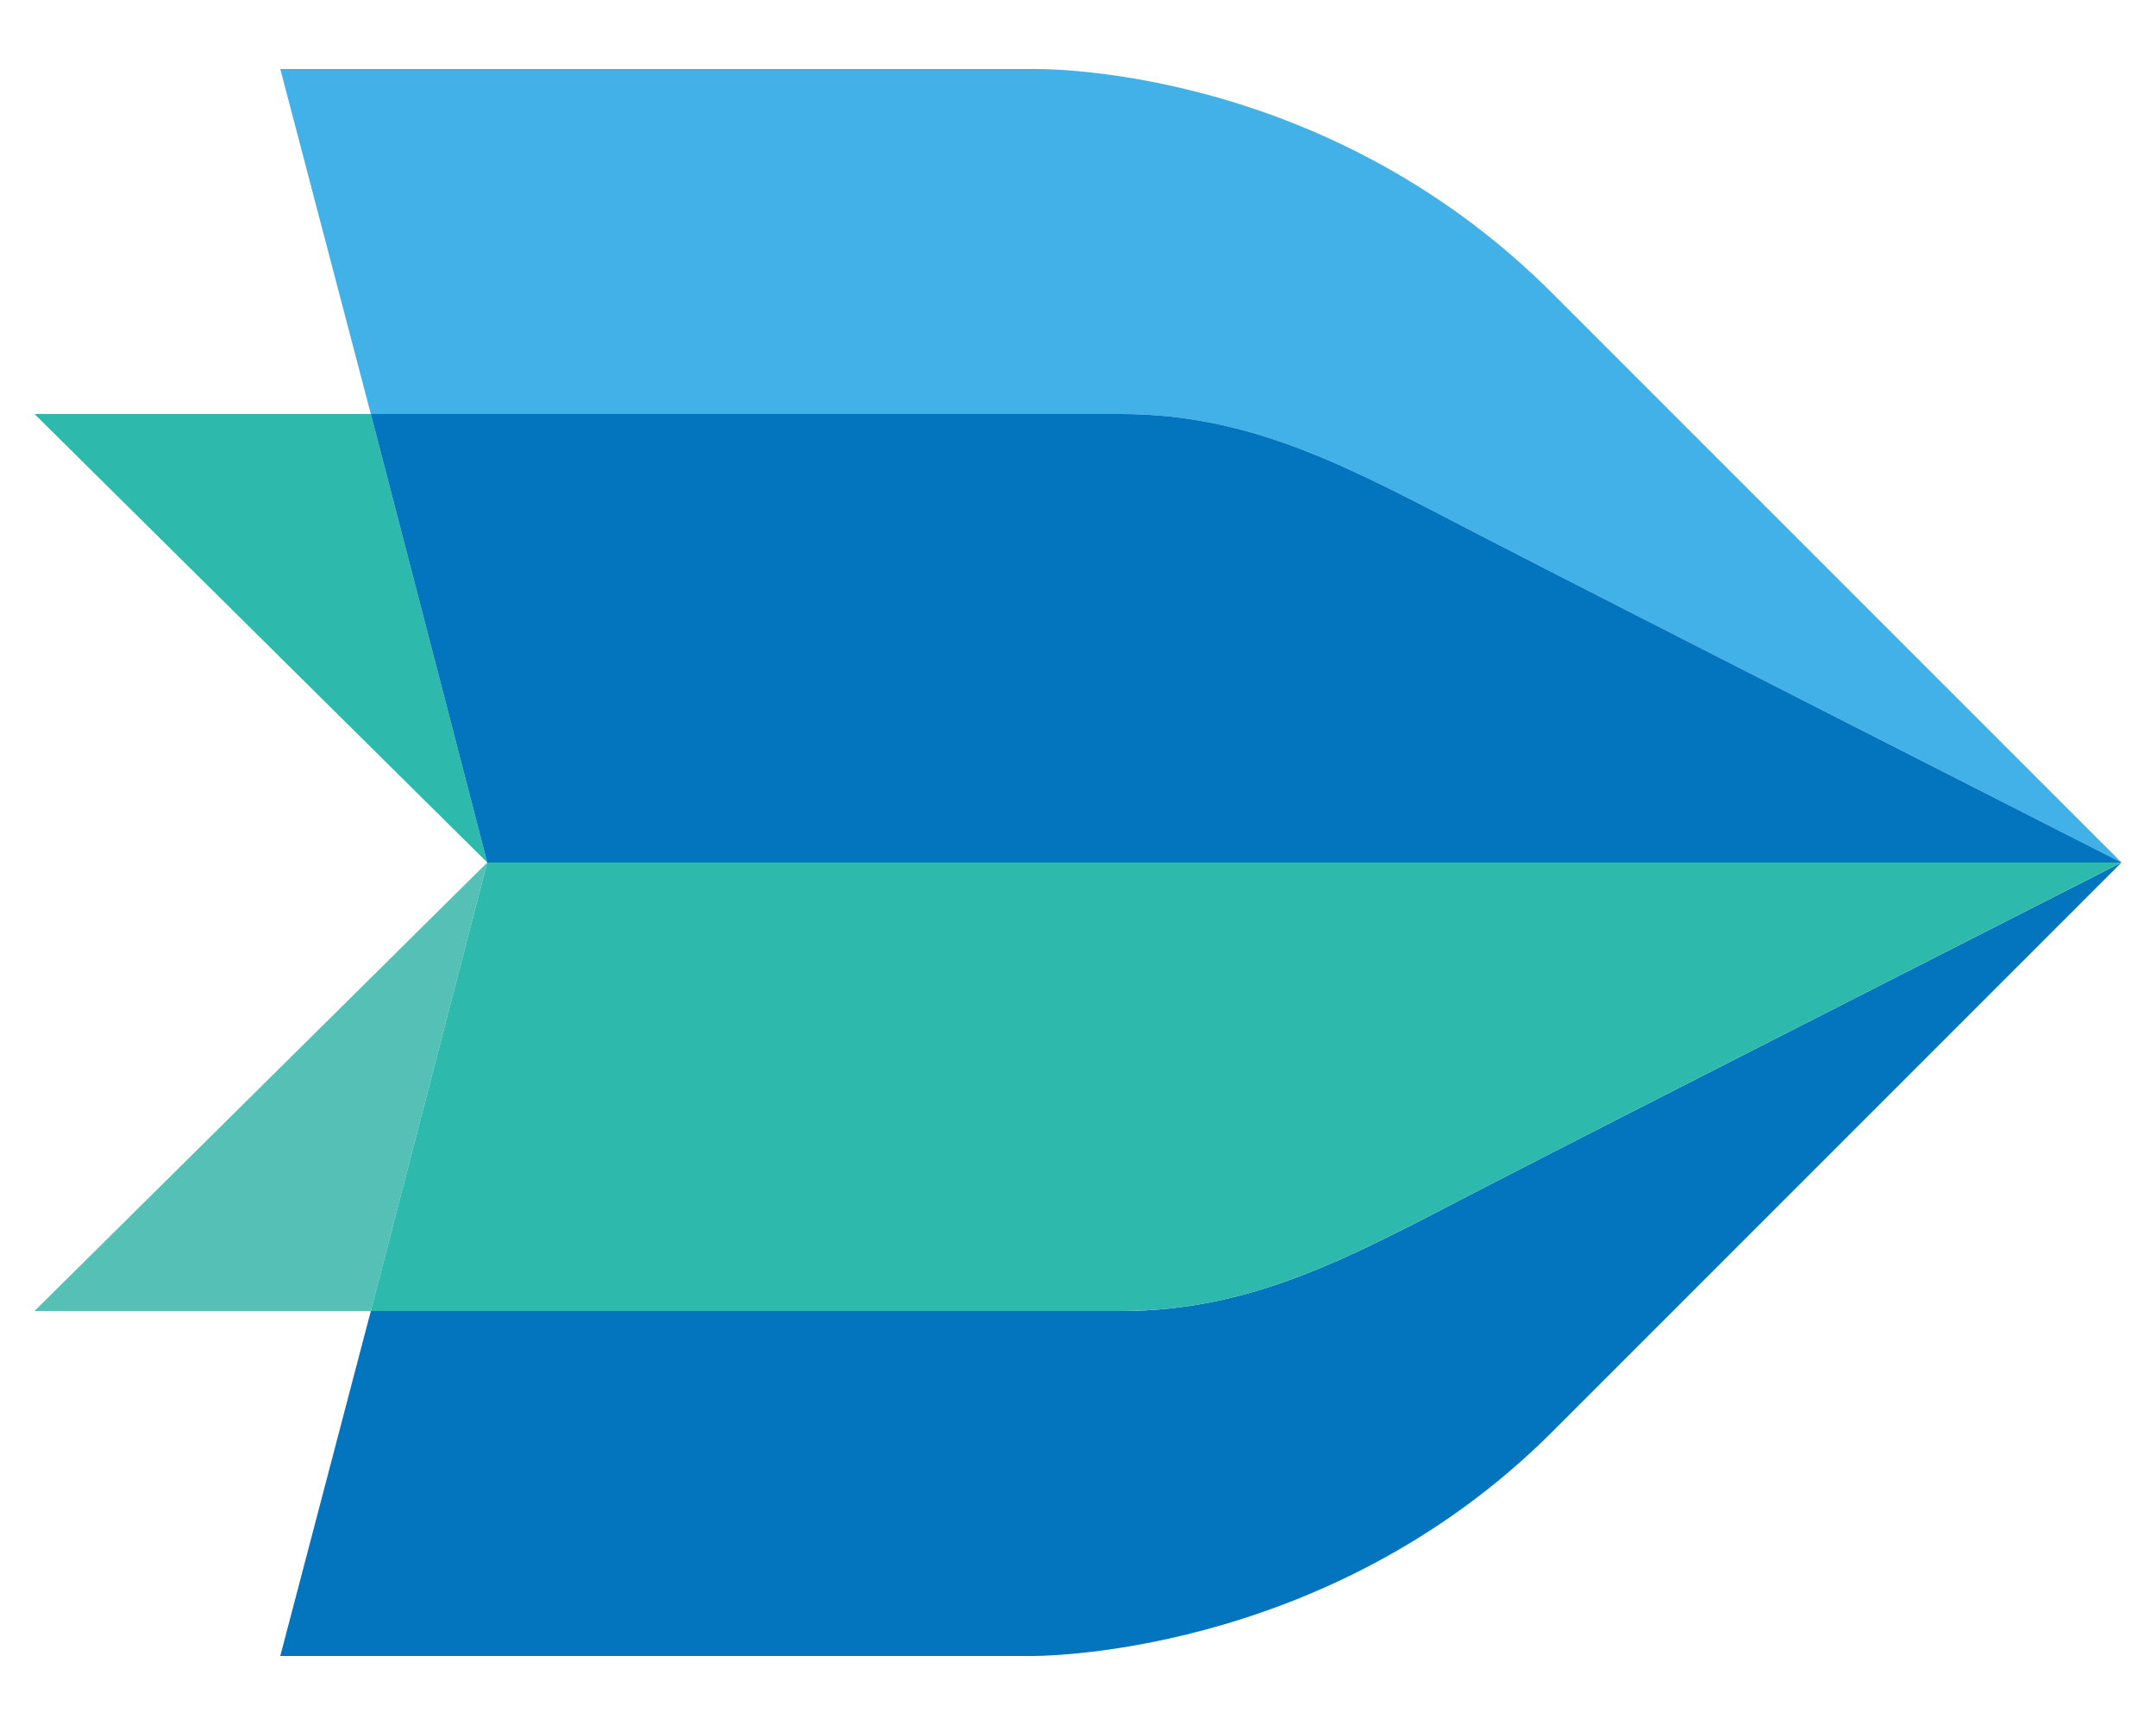
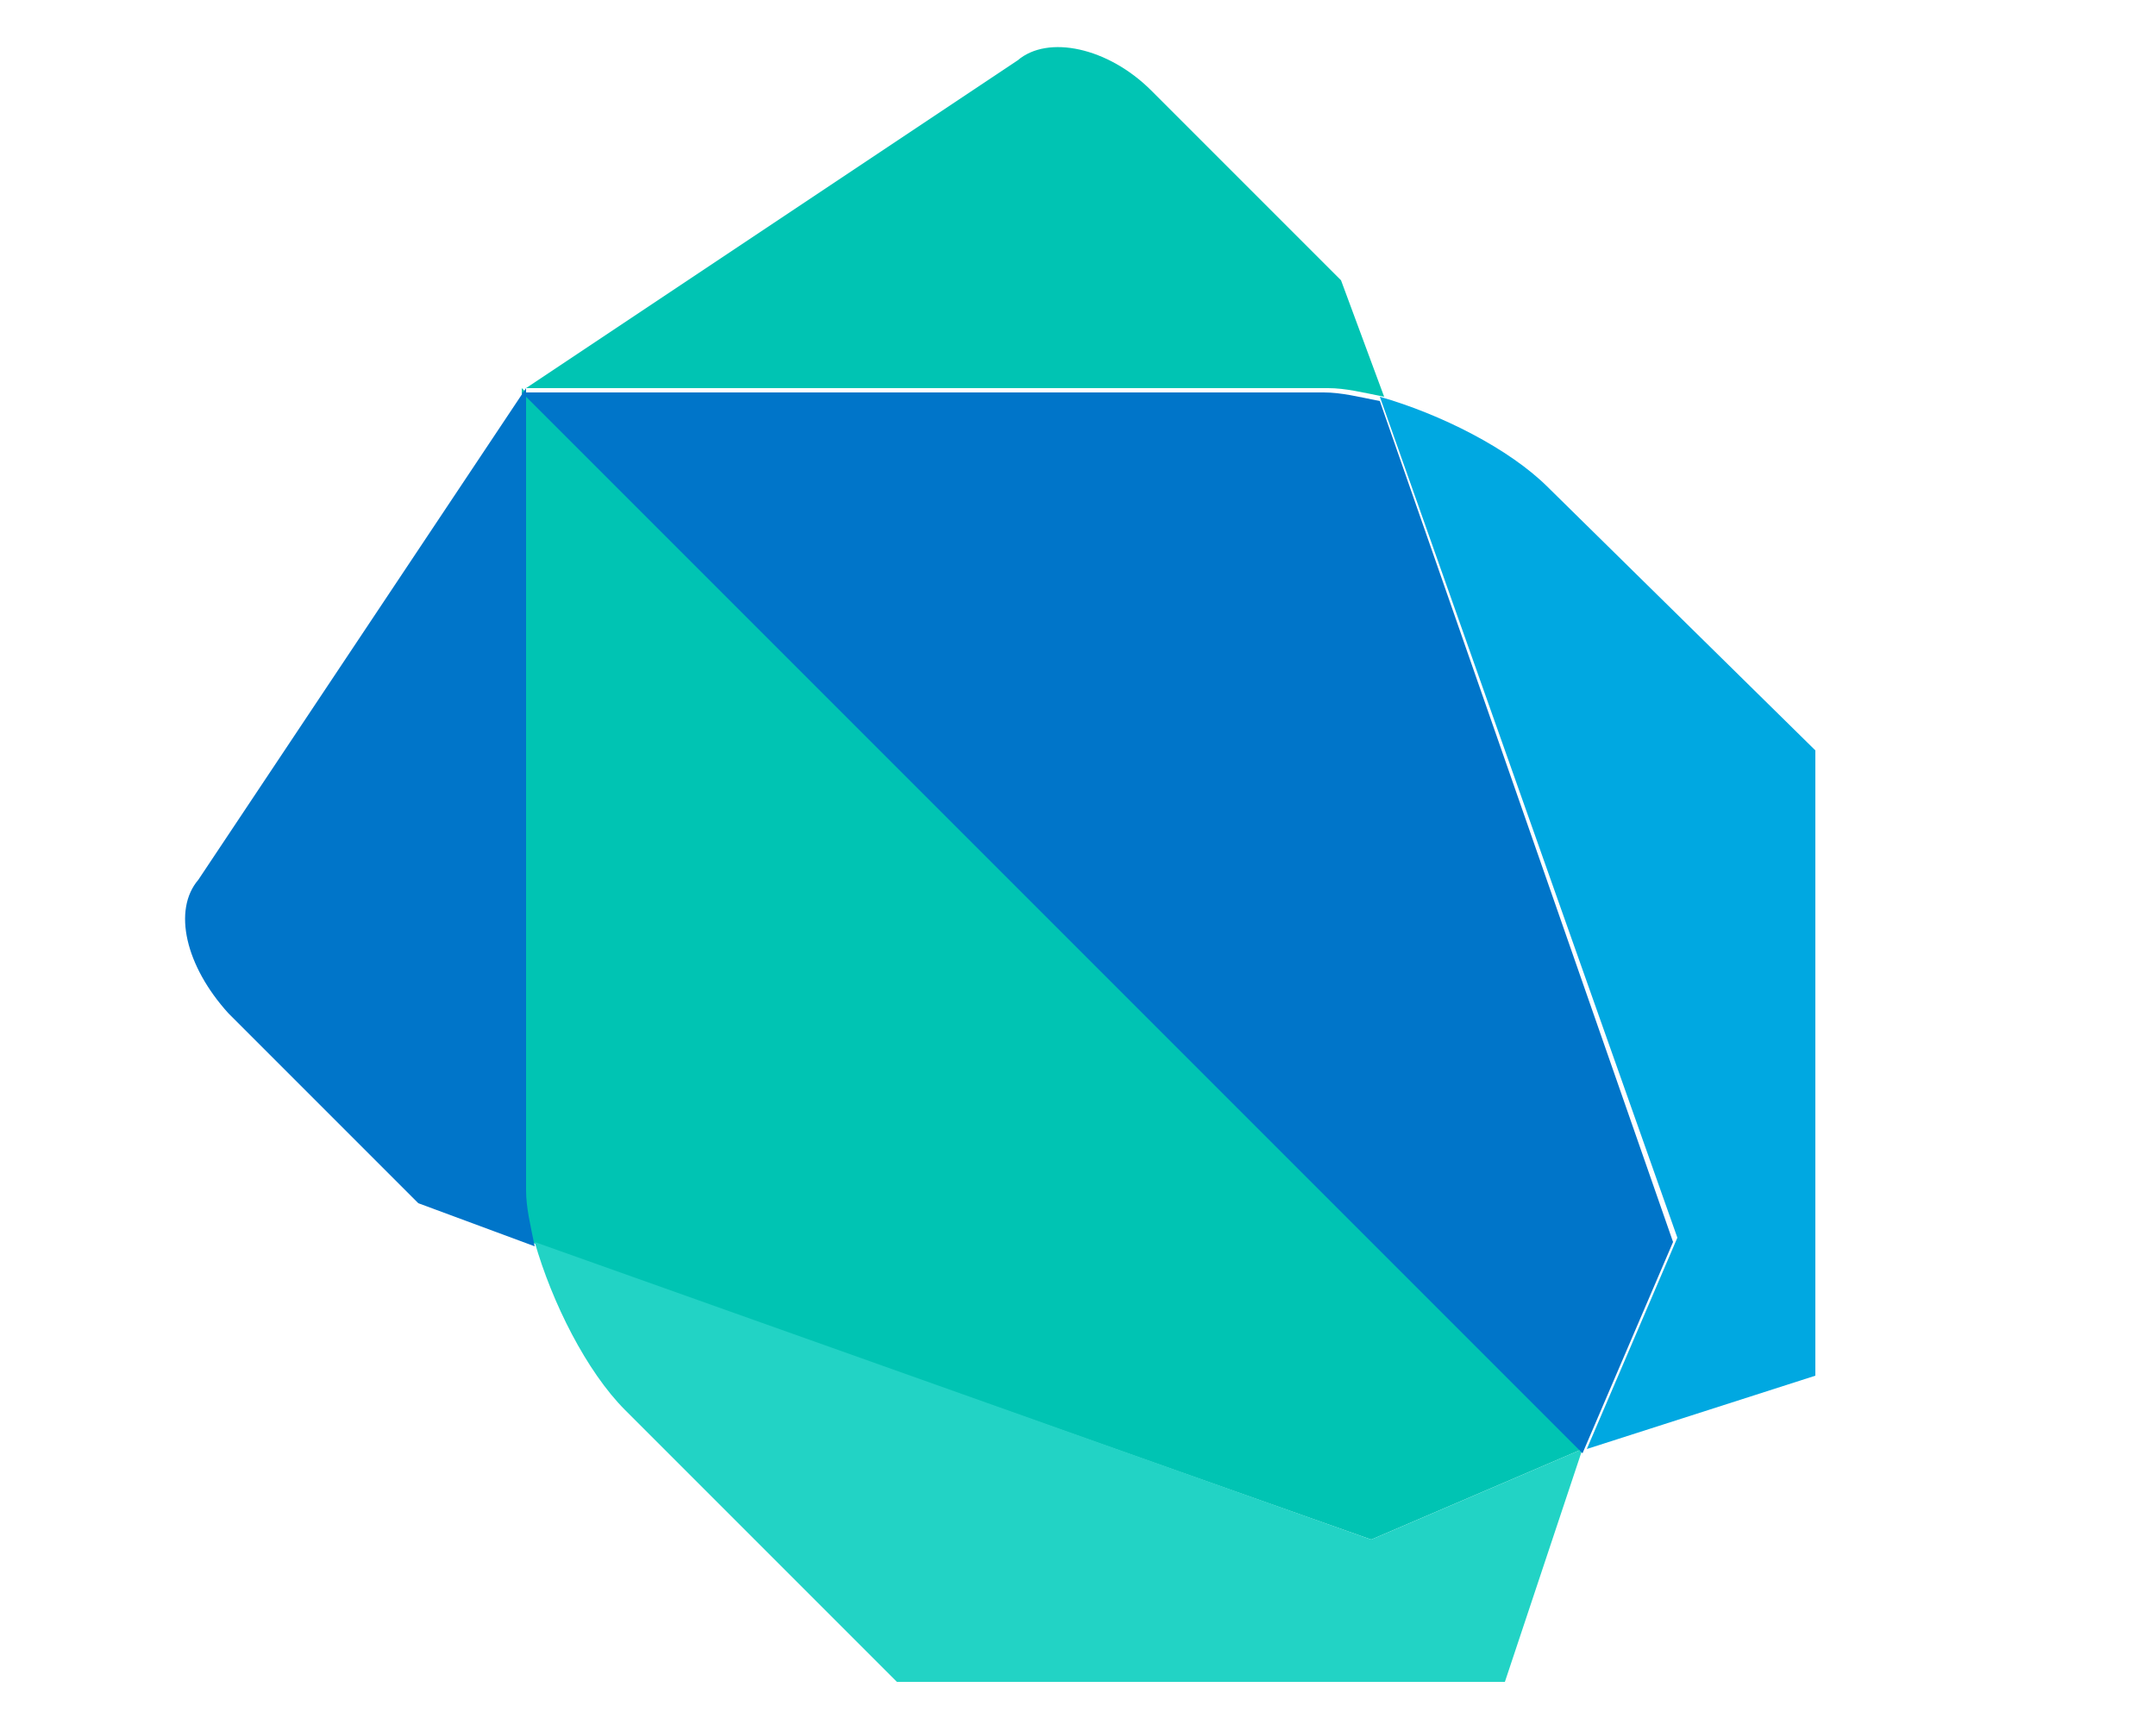
- <svg xmlns="http://www.w3.org/2000/svg" version="1.1" id="Layer_1" x="0px" y="0px" viewBox="0 0 50 40" style="enable-background:new 0 0 50 40;" xml:space="preserve">
+ <svg xmlns="http://www.w3.org/2000/svg" version="1.1" id="Layer_1" x="0px" y="0px" viewBox="-124 131 50 40" style="enable-background:new -124 131 50 40;" xml:space="preserve">
  <style type="text/css">
- 	.st0{fill:#42B1E8;}
- 	.st1{fill:#2DBAAC;}
- 	.st2{fill:#0375BF;}
- 	.st3{fill:#54C0B6;}
+ 	.st0{fill:#00C4B3;}
+ 	.st1{fill:#22D3C5;}
+ 	.st2{fill:#0075C9;}
+ 	.st3{fill:#00A8E1;}
</style>
  <g>
-     <g>
-       <path class="st0" d="M34.3,12.4c2.9,1.5,14.9,7.6,14.9,7.6S39,9.8,36,6.8c-5.4-5.4-12.1-5.2-12.1-5.2c-6,0-17.4,0-17.4,0l2.1,8    c6.7,0,15.5,0,17.4,0C29.1,9.6,31.4,10.9,34.3,12.4z" />
-       <path class="st1" d="M0.8,9.6L11.3,20L8.6,9.6C4.2,9.6,0.8,9.6,0.8,9.6z" />
-       <path class="st2" d="M34.3,12.4c-2.9-1.5-5.2-2.8-8.3-2.8c-1.9,0-10.7,0-17.4,0L11.3,20h37.9C49.2,20,37.2,13.9,34.3,12.4z" />
-       <path class="st2" d="M34.3,27.6c-2.9,1.5-5.2,2.8-8.3,2.8c-1.9,0-10.7,0-17.4,0l-2.1,8c0,0,11.3,0,17.4,0c0,0,6.8,0.1,12.1-5.2    c3-3,13.2-13.2,13.2-13.2S37.2,26.1,34.3,27.6z" />
-       <path class="st3" d="M0.8,30.4c0,0,3.5,0,7.8,0L11.3,20L0.8,30.4z" />
-       <path class="st1" d="M34.3,27.6c2.9-1.5,14.9-7.6,14.9-7.6H11.3L8.6,30.4c6.7,0,15.5,0,17.4,0C29.1,30.4,31.4,29.1,34.3,27.6z" />
-     </g>
+     <path class="st0" d="M-109.4,142.5l-2.5-2.5v17.7l0,0.8c0,0.4,0.1,0.8,0.2,1.3l19.5,6.9l4.9-2.1l0,0L-109.4,142.5z" />
+     <path class="st1" d="M-111.6,159.9L-111.6,159.9L-111.6,159.9L-111.6,159.9z M-87.3,164.6l-4.9,2.1l-19.4-6.9   c0.4,1.4,1.2,3,2.1,3.9l6.3,6.3l14.1,0L-87.3,164.6L-87.3,164.6z" />
+     <path class="st2" d="M-111.8,140l-7.6,11.4c-0.6,0.7-0.3,2,0.7,3.1l4.4,4.4l2.7,1c-0.1-0.5-0.2-0.9-0.2-1.3l0-0.8L-111.8,140   L-111.8,140z" />
+     <path class="st2" d="M-92,140.3c-0.5-0.1-0.9-0.2-1.3-0.2l-0.9,0h-17.7l24.6,24.6l0,0l2.1-4.9L-92,140.3z" />
+     <path class="st3" d="M-92,140.3C-92,140.3-92,140.3-92,140.3L-92,140.3C-92,140.3-92,140.3-92,140.3z M-88.1,142.3   c-0.9-0.9-2.5-1.7-3.9-2.1l6.9,19.5l-2.1,4.9l0,0l5.3-1.7v-14.5L-88.1,142.3z" />
+     <path class="st0" d="M-92.9,137.5l-4.4-4.4c-1-1-2.4-1.3-3.1-0.7l-11.4,7.6h17.7l0.9,0c0.4,0,0.8,0.1,1.3,0.2L-92.9,137.5z" />
  </g>
</svg>
